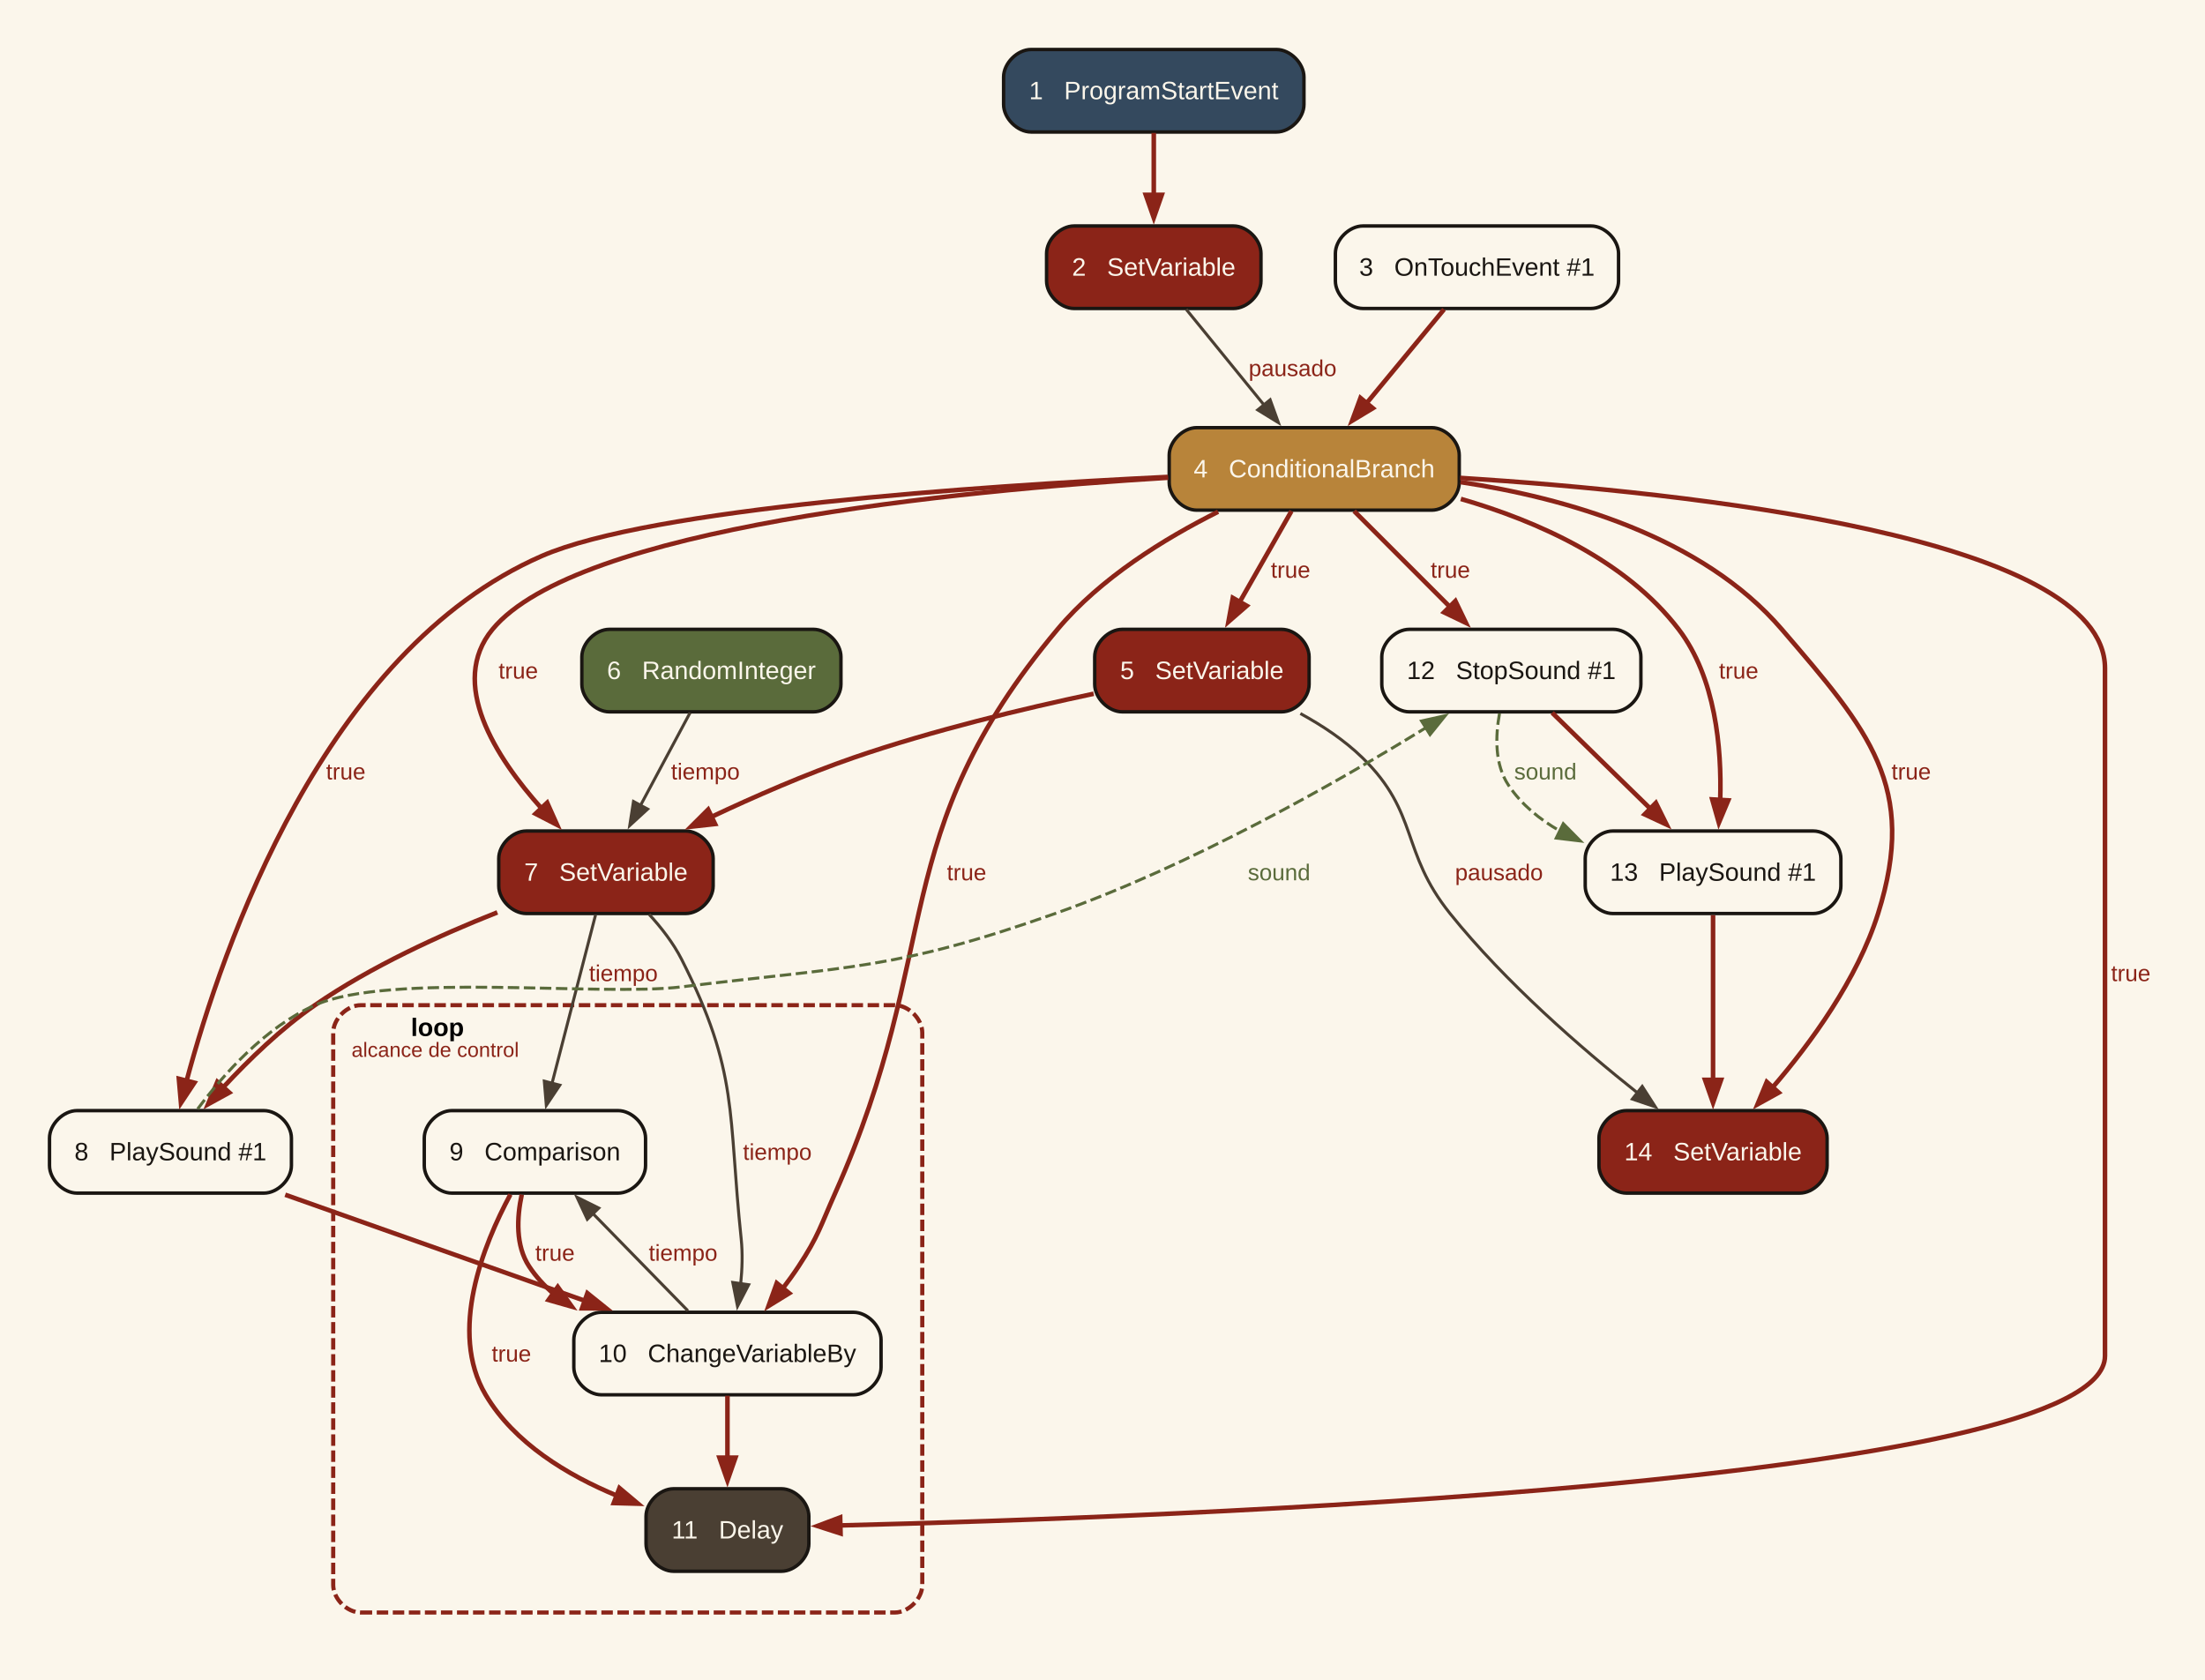
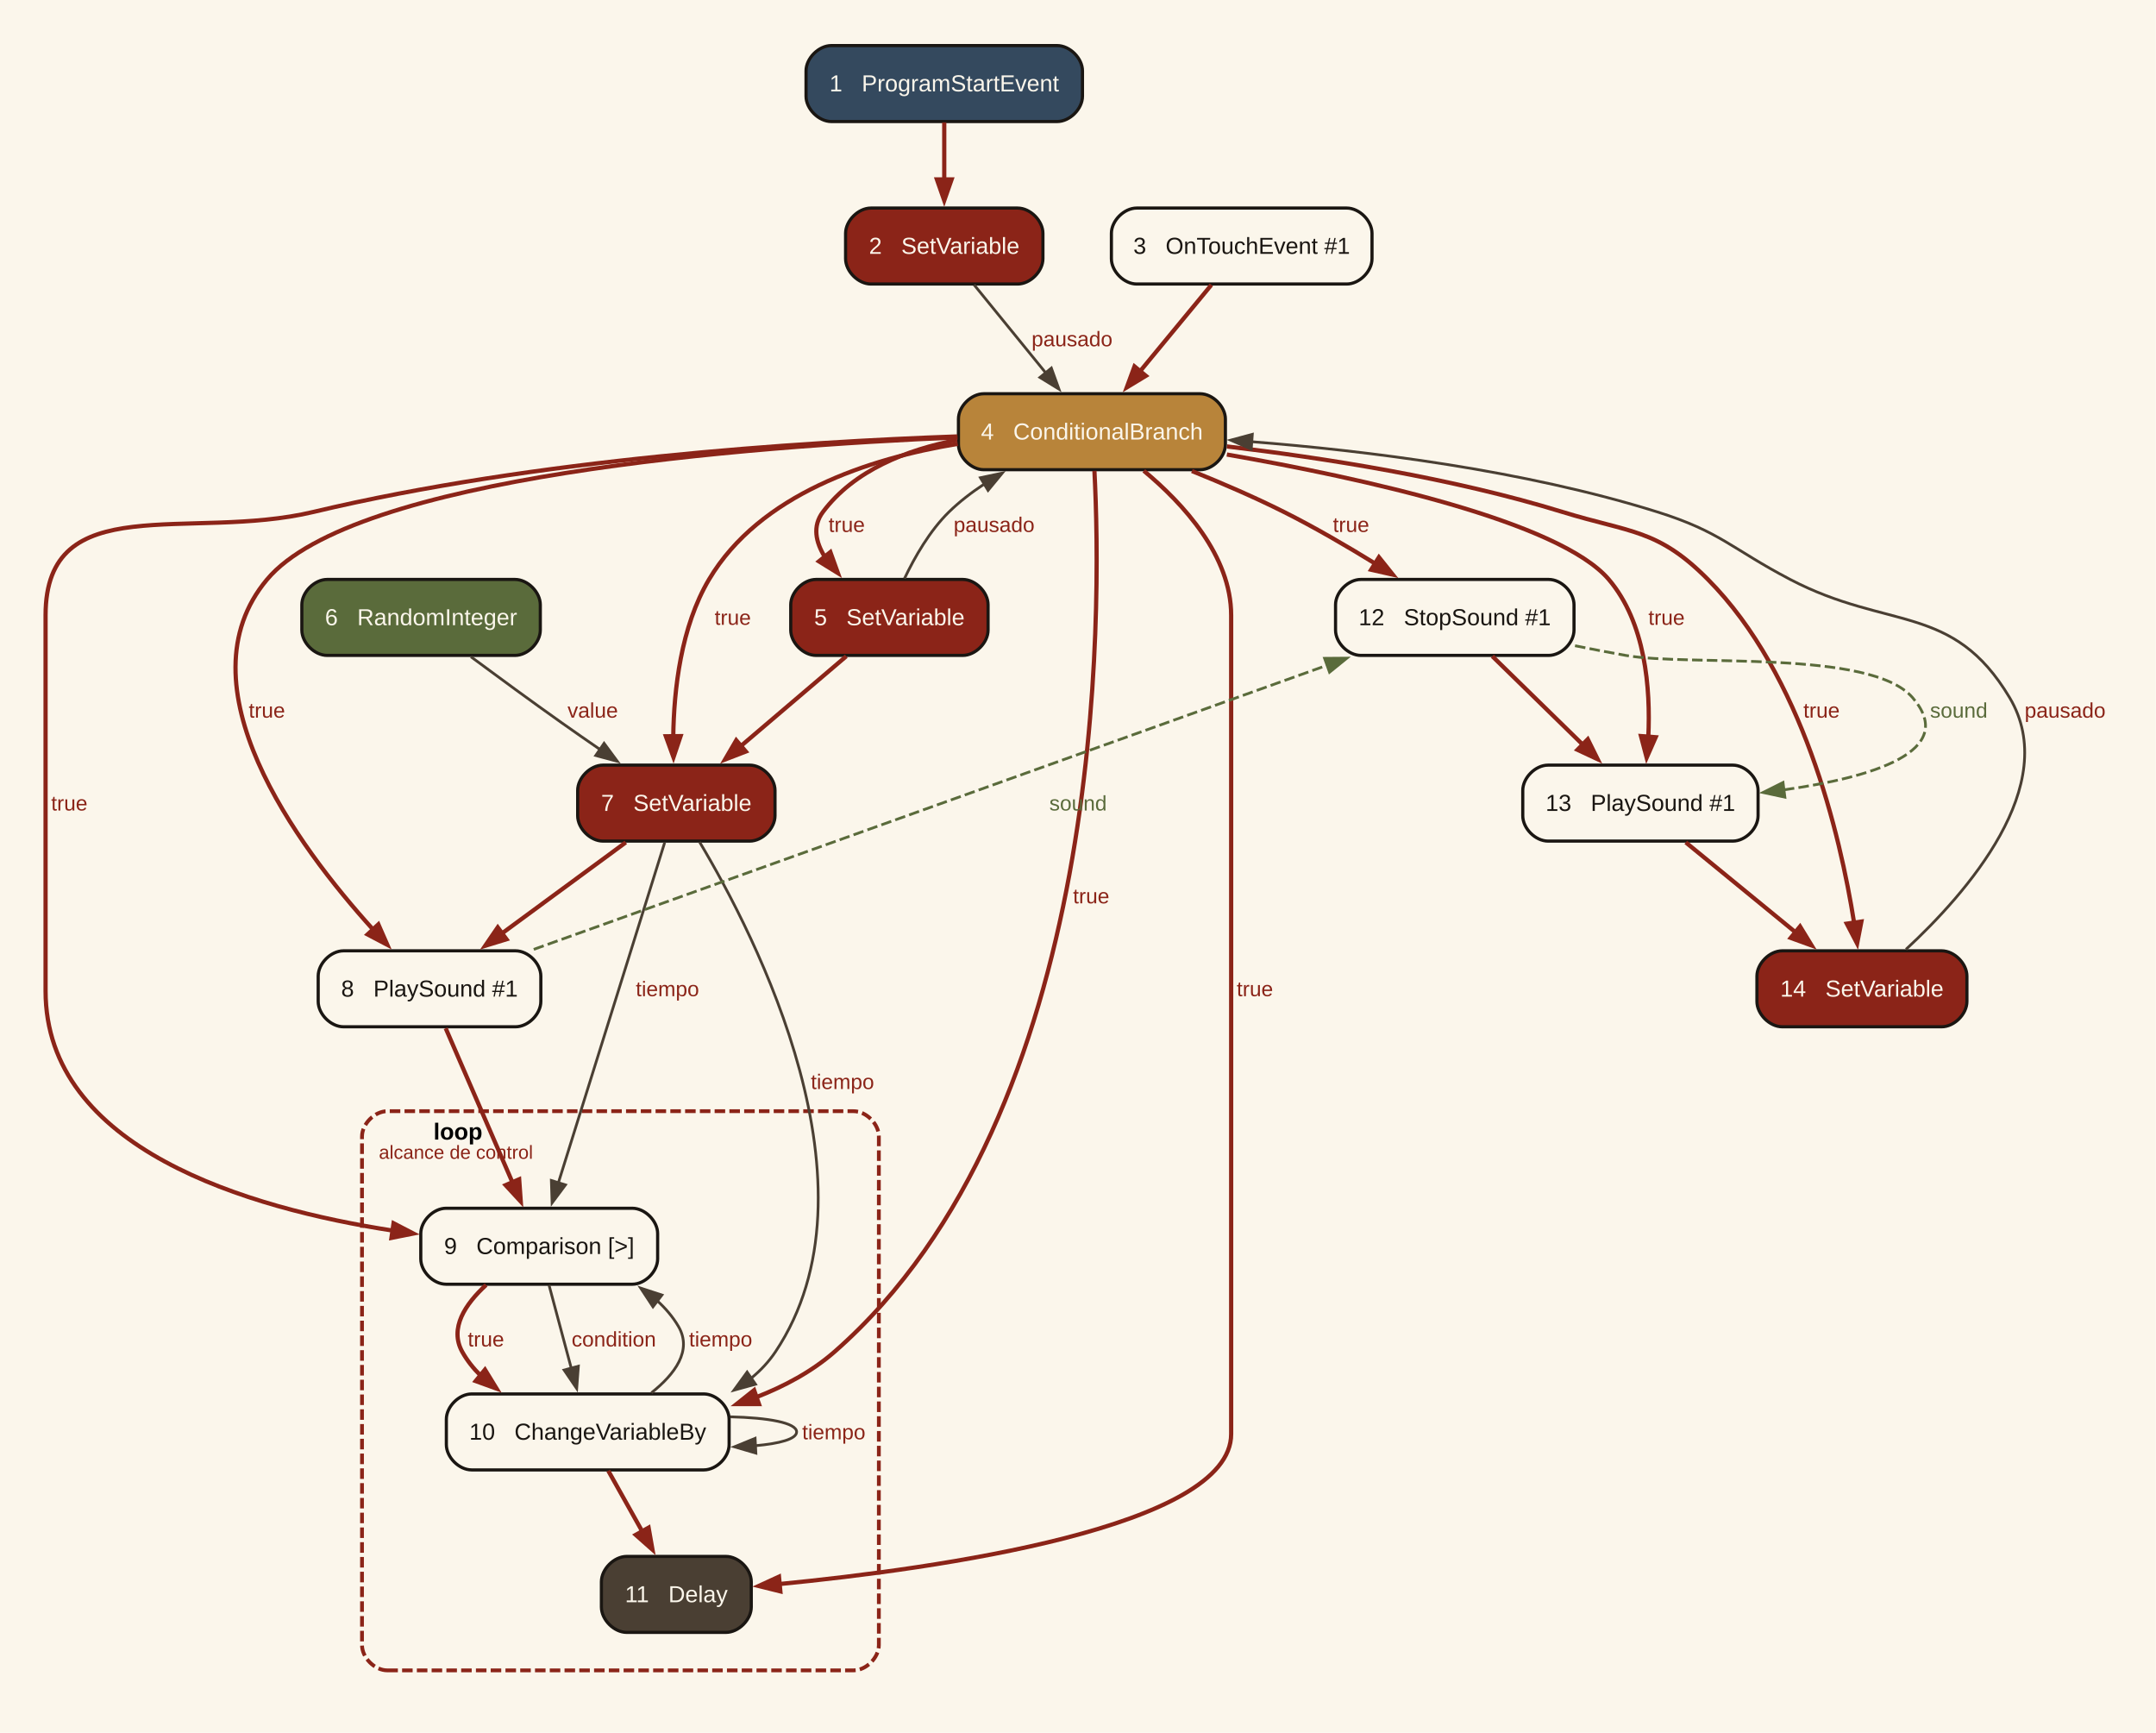
- <svg xmlns="http://www.w3.org/2000/svg" width="962pt" height="733pt" viewBox="0.00 0.00 962.00 733.00">
-   <g id="graph0" class="graph" transform="scale(1 1) rotate(0) translate(21.6 711.6)">
-     <polygon fill="#fbf6eb" stroke="none" points="-21.6,21.6 -21.6,-711.6 940.87,-711.6 940.87,21.6 -21.6,21.6" />
+ <svg xmlns="http://www.w3.org/2000/svg" width="1022pt" height="821pt" viewBox="0.00 0.00 1022.00 821.00">
+   <g id="graph0" class="graph" transform="scale(1 1) rotate(0) translate(21.6 799.6)">
+     <polygon fill="#fbf6eb" stroke="none" points="-21.6,21.6 -21.6,-799.6 1000.29,-799.6 1000.29,21.6 -21.6,21.6" />
    <g id="clust1" class="cluster">
-       <path fill="#fbf6eb" stroke="#8b2418" stroke-width="1.8" stroke-dasharray="5,2" d="M135.77,-8C135.77,-8 368.77,-8 368.77,-8 374.77,-8 380.77,-14 380.77,-20 380.77,-20 380.77,-261 380.77,-261 380.77,-267 374.77,-273 368.77,-273 368.77,-273 135.77,-273 135.77,-273 129.77,-273 123.77,-267 123.77,-261 123.77,-261 123.77,-20 123.77,-20 123.77,-14 129.77,-8 135.77,-8" />
-       <text xml:space="preserve" text-anchor="start" x="157.64" y="-259.55" font-family="Arial" font-weight="bold" font-size="11.00">loop</text>
-       <text xml:space="preserve" text-anchor="start" x="131.77" y="-250.45" font-family="Arial" font-size="9.00" fill="#8b2418">alcance de control</text>
+       <path fill="#fbf6eb" stroke="#8b2418" stroke-width="1.8" stroke-dasharray="5,2" d="M162,-8C162,-8 383,-8 383,-8 389,-8 395,-14 395,-20 395,-20 395,-261 395,-261 395,-267 389,-273 383,-273 383,-273 162,-273 162,-273 156,-273 150,-267 150,-261 150,-261 150,-20 150,-20 150,-14 156,-8 162,-8" />
+       <text xml:space="preserve" text-anchor="start" x="183.88" y="-259.55" font-family="Arial" font-weight="bold" font-size="11.00">loop</text>
+       <text xml:space="preserve" text-anchor="start" x="158" y="-250.45" font-family="Arial" font-size="9.00" fill="#8b2418">alcance de control</text>
    </g>
    <g id="node1" class="node">
-       <path fill="#34495e" stroke="#1a1612" stroke-width="1.5" d="M535.29,-690C535.29,-690 428.25,-690 428.25,-690 422.25,-690 416.25,-684 416.25,-678 416.25,-678 416.25,-666 416.25,-666 416.25,-660 422.25,-654 428.25,-654 428.25,-654 535.29,-654 535.29,-654 541.29,-654 547.29,-660 547.29,-666 547.29,-666 547.29,-678 547.29,-678 547.29,-684 541.29,-690 535.29,-690" />
-       <text xml:space="preserve" text-anchor="middle" x="481.77" y="-668.3" font-family="Arial" font-size="11.00" fill="#fbf6eb">1   ProgramStartEvent</text>
+       <path fill="#34495e" stroke="#1a1612" stroke-width="1.5" d="M479.52,-778C479.52,-778 372.48,-778 372.48,-778 366.48,-778 360.48,-772 360.48,-766 360.48,-766 360.48,-754 360.48,-754 360.48,-748 366.48,-742 372.48,-742 372.48,-742 479.52,-742 479.52,-742 485.52,-742 491.52,-748 491.52,-754 491.52,-754 491.52,-766 491.52,-766 491.52,-772 485.52,-778 479.52,-778" />
+       <text xml:space="preserve" text-anchor="middle" x="426" y="-756.3" font-family="Arial" font-size="11.00" fill="#fbf6eb">1   ProgramStartEvent</text>
    </g>
    <g id="node2" class="node">
-       <path fill="#8b2418" stroke="#1a1612" stroke-width="1.5" d="M516.54,-613C516.54,-613 447,-613 447,-613 441,-613 435,-607 435,-601 435,-601 435,-589 435,-589 435,-583 441,-577 447,-577 447,-577 516.54,-577 516.54,-577 522.54,-577 528.54,-583 528.54,-589 528.54,-589 528.54,-601 528.54,-601 528.54,-607 522.54,-613 516.54,-613" />
-       <text xml:space="preserve" text-anchor="middle" x="481.77" y="-591.3" font-family="Arial" font-size="11.00" fill="#fbf6eb">2   SetVariable</text>
+       <path fill="#8b2418" stroke="#1a1612" stroke-width="1.5" d="M460.77,-701C460.77,-701 391.23,-701 391.23,-701 385.23,-701 379.23,-695 379.23,-689 379.23,-689 379.23,-677 379.23,-677 379.23,-671 385.23,-665 391.23,-665 391.23,-665 460.77,-665 460.77,-665 466.77,-665 472.77,-671 472.77,-677 472.77,-677 472.77,-689 472.77,-689 472.77,-695 466.77,-701 460.77,-701" />
+       <text xml:space="preserve" text-anchor="middle" x="426" y="-679.3" font-family="Arial" font-size="11.00" fill="#fbf6eb">2   SetVariable</text>
    </g>
    <g id="edge1" class="edge">
-       <path fill="none" stroke="#8b2418" stroke-width="2" d="M481.77,-653.6C481.77,-645.52 481.77,-635.67 481.77,-626.42" />
-       <polygon fill="#8b2418" stroke="#8b2418" stroke-width="2" points="485.27,-626.59 481.77,-616.59 478.27,-626.59 485.27,-626.59" />
+       <path fill="none" stroke="#8b2418" stroke-width="2" d="M426,-741.6C426,-733.52 426,-723.67 426,-714.42" />
+       <polygon fill="#8b2418" stroke="#8b2418" stroke-width="2" points="429.5,-714.59 426,-704.59 422.5,-714.59 429.5,-714.59" />
    </g>
    <g id="node4" class="node">
-       <path fill="#b8843a" stroke="#1a1612" stroke-width="1.5" d="M603.04,-525C603.04,-525 500.5,-525 500.5,-525 494.5,-525 488.5,-519 488.5,-513 488.5,-513 488.5,-501 488.5,-501 488.5,-495 494.5,-489 500.5,-489 500.5,-489 603.04,-489 603.04,-489 609.04,-489 615.04,-495 615.04,-501 615.04,-501 615.04,-513 615.04,-513 615.04,-519 609.04,-525 603.04,-525" />
-       <text xml:space="preserve" text-anchor="middle" x="551.77" y="-503.3" font-family="Arial" font-size="11.00" fill="#fbf6eb">4   ConditionalBranch</text>
+       <path fill="#b8843a" stroke="#1a1612" stroke-width="1.5" d="M547.27,-613C547.27,-613 444.73,-613 444.73,-613 438.73,-613 432.73,-607 432.73,-601 432.73,-601 432.73,-589 432.73,-589 432.73,-583 438.73,-577 444.73,-577 444.73,-577 547.27,-577 547.27,-577 553.27,-577 559.27,-583 559.27,-589 559.27,-589 559.27,-601 559.27,-601 559.27,-607 553.27,-613 547.27,-613" />
+       <text xml:space="preserve" text-anchor="middle" x="496" y="-591.3" font-family="Arial" font-size="11.00" fill="#fbf6eb">4   ConditionalBranch</text>
    </g>
    <g id="edge2" class="edge">
-       <path fill="none" stroke="#4a3f33" stroke-width="1.3" d="M495.94,-576.6C505.74,-564.55 518.97,-548.3 530.09,-534.63" />
-       <polygon fill="#4a3f33" stroke="#4a3f33" stroke-width="1.3" points="532.54,-537.16 536.14,-527.2 527.12,-532.74 532.54,-537.16" />
-       <text xml:space="preserve" text-anchor="middle" x="542.34" y="-547.5" font-family="Arial" font-size="10.00" fill="#8b2418"> pausado </text>
+       <path fill="none" stroke="#4a3f33" stroke-width="1.3" d="M440.17,-664.6C449.97,-652.55 463.2,-636.3 474.32,-622.63" />
+       <polygon fill="#4a3f33" stroke="#4a3f33" stroke-width="1.3" points="476.77,-625.16 480.37,-615.2 471.35,-620.74 476.77,-625.16" />
+       <text xml:space="preserve" text-anchor="middle" x="486.57" y="-635.5" font-family="Arial" font-size="10.00" fill="#8b2418"> pausado </text>
    </g>
    <g id="node3" class="node">
-       <path fill="#fbf6eb" stroke="#1a1612" stroke-width="1.5" d="M672.54,-613C672.54,-613 573,-613 573,-613 567,-613 561,-607 561,-601 561,-601 561,-589 561,-589 561,-583 567,-577 573,-577 573,-577 672.54,-577 672.54,-577 678.54,-577 684.54,-583 684.54,-589 684.54,-589 684.54,-601 684.54,-601 684.54,-607 678.54,-613 672.54,-613" />
-       <text xml:space="preserve" text-anchor="middle" x="622.77" y="-591.3" font-family="Arial" font-size="11.00" fill="#1a1612">3   OnTouchEvent #1</text>
+       <path fill="#fbf6eb" stroke="#1a1612" stroke-width="1.5" d="M616.77,-701C616.77,-701 517.23,-701 517.23,-701 511.23,-701 505.23,-695 505.23,-689 505.23,-689 505.23,-677 505.23,-677 505.23,-671 511.23,-665 517.23,-665 517.23,-665 616.77,-665 616.77,-665 622.77,-665 628.77,-671 628.77,-677 628.77,-677 628.77,-689 628.77,-689 628.77,-695 622.77,-701 616.77,-701" />
+       <text xml:space="preserve" text-anchor="middle" x="567" y="-679.3" font-family="Arial" font-size="11.00" fill="#1a1612">3   OnTouchEvent #1</text>
    </g>
    <g id="edge3" class="edge">
-       <path fill="none" stroke="#8b2418" stroke-width="2" d="M608.4,-576.6C598.65,-564.78 585.55,-548.92 574.41,-535.43" />
-       <polygon fill="#8b2418" stroke="#8b2418" stroke-width="2" points="577.35,-533.49 568.29,-528.01 571.95,-537.95 577.35,-533.49" />
+       <path fill="none" stroke="#8b2418" stroke-width="2" d="M552.63,-664.6C542.88,-652.78 529.78,-636.92 518.64,-623.43" />
+       <polygon fill="#8b2418" stroke="#8b2418" stroke-width="2" points="521.58,-621.49 512.52,-616.01 516.18,-625.95 521.58,-621.49" />
    </g>
    <g id="node5" class="node">
-       <path fill="#8b2418" stroke="#1a1612" stroke-width="1.5" d="M537.54,-437C537.54,-437 468,-437 468,-437 462,-437 456,-431 456,-425 456,-425 456,-413 456,-413 456,-407 462,-401 468,-401 468,-401 537.54,-401 537.54,-401 543.54,-401 549.54,-407 549.54,-413 549.54,-413 549.54,-425 549.54,-425 549.54,-431 543.54,-437 537.54,-437" />
-       <text xml:space="preserve" text-anchor="middle" x="502.77" y="-415.3" font-family="Arial" font-size="11.00" fill="#fbf6eb">5   SetVariable</text>
+       <path fill="#8b2418" stroke="#1a1612" stroke-width="1.5" d="M434.77,-525C434.77,-525 365.23,-525 365.23,-525 359.23,-525 353.23,-519 353.23,-513 353.23,-513 353.23,-501 353.23,-501 353.23,-495 359.23,-489 365.23,-489 365.23,-489 434.77,-489 434.77,-489 440.77,-489 446.77,-495 446.77,-501 446.77,-501 446.77,-513 446.77,-513 446.77,-519 440.77,-525 434.77,-525" />
+       <text xml:space="preserve" text-anchor="middle" x="400" y="-503.3" font-family="Arial" font-size="11.00" fill="#fbf6eb">5   SetVariable</text>
    </g>
    <g id="edge4" class="edge">
-       <path fill="none" stroke="#8b2418" stroke-width="2" d="M541.85,-488.6C535.32,-477.13 526.62,-461.85 519.08,-448.62" />
-       <polygon fill="#8b2418" stroke="#8b2418" stroke-width="2" points="522.33,-447.26 514.34,-440.3 516.25,-450.72 522.33,-447.26" />
-       <text xml:space="preserve" text-anchor="middle" x="541.45" y="-459.5" font-family="Arial" font-size="10.00" fill="#8b2418"> true </text>
+       <path fill="none" stroke="#8b2418" stroke-width="2" d="M432.09,-591.09C408.25,-586.51 383.38,-576.81 368.5,-557 363.44,-550.26 365.01,-542.72 369.43,-535.61" />
+       <polygon fill="#8b2418" stroke="#8b2418" stroke-width="2" points="372.02,-537.97 375.6,-528 366.58,-533.57 372.02,-537.97" />
+       <text xml:space="preserve" text-anchor="middle" x="379.75" y="-547.5" font-family="Arial" font-size="10.00" fill="#8b2418"> true </text>
    </g>
    <g id="node7" class="node">
-       <path fill="#8b2418" stroke="#1a1612" stroke-width="1.5" d="M277.54,-349C277.54,-349 208,-349 208,-349 202,-349 196,-343 196,-337 196,-337 196,-325 196,-325 196,-319 202,-313 208,-313 208,-313 277.54,-313 277.54,-313 283.54,-313 289.54,-319 289.54,-325 289.54,-325 289.54,-337 289.54,-337 289.54,-343 283.54,-349 277.54,-349" />
-       <text xml:space="preserve" text-anchor="middle" x="242.77" y="-327.3" font-family="Arial" font-size="11.00" fill="#fbf6eb">7   SetVariable</text>
+       <path fill="#8b2418" stroke="#1a1612" stroke-width="1.5" d="M333.77,-437C333.77,-437 264.23,-437 264.23,-437 258.23,-437 252.23,-431 252.23,-425 252.23,-425 252.23,-413 252.23,-413 252.23,-407 258.23,-401 264.23,-401 264.23,-401 333.77,-401 333.77,-401 339.77,-401 345.77,-407 345.77,-413 345.77,-413 345.77,-425 345.77,-425 345.77,-431 339.77,-437 333.77,-437" />
+       <text xml:space="preserve" text-anchor="middle" x="299" y="-415.3" font-family="Arial" font-size="11.00" fill="#fbf6eb">7   SetVariable</text>
    </g>
    <g id="edge5" class="edge">
-       <path fill="none" stroke="#8b2418" stroke-width="2" d="M488.05,-503.16C395.25,-497.54 229.95,-481.41 193.27,-437 173.93,-413.58 194.51,-381.35 214.72,-358.8" />
-       <polygon fill="#8b2418" stroke="#8b2418" stroke-width="2" points="217.12,-361.35 221.45,-351.68 212.04,-356.54 217.12,-361.35" />
-       <text xml:space="preserve" text-anchor="middle" x="204.52" y="-415.5" font-family="Arial" font-size="10.00" fill="#8b2418"> true </text>
+       <path fill="none" stroke="#8b2418" stroke-width="2" d="M432.37,-589.26C390.25,-582.29 338.52,-565.43 314.5,-525 301.16,-502.54 297.84,-472.76 297.54,-450.65" />
+       <polygon fill="#8b2418" stroke="#8b2418" stroke-width="2" points="301.03,-450.76 297.65,-440.72 294.03,-450.68 301.03,-450.76" />
+       <text xml:space="preserve" text-anchor="middle" x="325.75" y="-503.5" font-family="Arial" font-size="10.00" fill="#8b2418"> true </text>
    </g>
    <g id="node8" class="node">
-       <path fill="#fbf6eb" stroke="#1a1612" stroke-width="1.5" d="M93.54,-227C93.54,-227 12,-227 12,-227 6,-227 0,-221 0,-215 0,-215 0,-203 0,-203 0,-197 6,-191 12,-191 12,-191 93.54,-191 93.54,-191 99.54,-191 105.54,-197 105.54,-203 105.54,-203 105.54,-215 105.54,-215 105.54,-221 99.54,-227 93.54,-227" />
-       <text xml:space="preserve" text-anchor="middle" x="52.77" y="-205.3" font-family="Arial" font-size="11.00" fill="#1a1612">8   PlaySound #1</text>
+       <path fill="#fbf6eb" stroke="#1a1612" stroke-width="1.5" d="M222.77,-349C222.77,-349 141.23,-349 141.23,-349 135.23,-349 129.23,-343 129.23,-337 129.23,-337 129.23,-325 129.23,-325 129.23,-319 135.23,-313 141.23,-313 141.23,-313 222.77,-313 222.77,-313 228.77,-313 234.77,-319 234.77,-325 234.77,-325 234.77,-337 234.77,-337 234.77,-343 228.77,-349 222.77,-349" />
+       <text xml:space="preserve" text-anchor="middle" x="182" y="-327.3" font-family="Arial" font-size="11.00" fill="#1a1612">8   PlaySound #1</text>
    </g>
    <g id="edge6" class="edge">
-       <path fill="none" stroke="#8b2418" stroke-width="2" d="M487.87,-503.5C404.13,-499.46 262.32,-489.73 214.77,-469 119.83,-427.6 75.47,-298.64 59.76,-239.81" />
-       <polygon fill="#8b2418" stroke="#8b2418" stroke-width="2" points="63.21,-239.17 57.35,-230.34 56.43,-240.9 63.21,-239.17" />
-       <text xml:space="preserve" text-anchor="middle" x="129.26" y="-371.5" font-family="Arial" font-size="10.00" fill="#8b2418"> true </text>
+       <path fill="none" stroke="#8b2418" stroke-width="2" d="M432.32,-592.31C332.43,-588.17 146.04,-573.91 105,-525 63,-474.94 118.99,-399.09 155.33,-359.01" />
+       <polygon fill="#8b2418" stroke="#8b2418" stroke-width="2" points="157.75,-361.55 162.01,-351.84 152.63,-356.77 157.75,-361.55" />
+       <text xml:space="preserve" text-anchor="middle" x="104.91" y="-459.5" font-family="Arial" font-size="10.00" fill="#8b2418"> true </text>
    </g>
    <g id="node9" class="node">
-       <path fill="#fbf6eb" stroke="#1a1612" stroke-width="1.5" d="M682.29,-437C682.29,-437 593.25,-437 593.25,-437 587.25,-437 581.25,-431 581.25,-425 581.25,-425 581.25,-413 581.25,-413 581.25,-407 587.25,-401 593.25,-401 593.25,-401 682.29,-401 682.29,-401 688.29,-401 694.29,-407 694.29,-413 694.29,-413 694.29,-425 694.29,-425 694.29,-431 688.29,-437 682.29,-437" />
-       <text xml:space="preserve" text-anchor="middle" x="637.77" y="-415.3" font-family="Arial" font-size="11.00" fill="#1a1612">12   StopSound #1</text>
+       <path fill="#fbf6eb" stroke="#1a1612" stroke-width="1.5" d="M712.52,-525C712.52,-525 623.48,-525 623.48,-525 617.48,-525 611.48,-519 611.48,-513 611.48,-513 611.48,-501 611.48,-501 611.48,-495 617.48,-489 623.48,-489 623.48,-489 712.52,-489 712.52,-489 718.52,-489 724.52,-495 724.52,-501 724.52,-501 724.52,-513 724.52,-513 724.52,-519 718.52,-525 712.52,-525" />
+       <text xml:space="preserve" text-anchor="middle" x="668" y="-503.3" font-family="Arial" font-size="11.00" fill="#1a1612">12   StopSound #1</text>
+     </g>
+     <g id="edge10" class="edge">
+       <path fill="none" stroke="#8b2418" stroke-width="2" d="M543.39,-576.38C557.62,-570.65 573.13,-563.96 587,-557 601.57,-549.69 617.02,-540.68 630.47,-532.39" />
+       <polygon fill="#8b2418" stroke="#8b2418" stroke-width="2" points="632.05,-535.53 638.67,-527.26 628.34,-529.6 632.05,-535.53" />
+       <text xml:space="preserve" text-anchor="middle" x="618.83" y="-547.5" font-family="Arial" font-size="10.00" fill="#8b2418"> true </text>
+     </g>
+     <g id="node10" class="node">
+       <path fill="#fbf6eb" stroke="#1a1612" stroke-width="1.5" d="M799.77,-437C799.77,-437 712.23,-437 712.23,-437 706.23,-437 700.23,-431 700.23,-425 700.23,-425 700.23,-413 700.23,-413 700.23,-407 706.23,-401 712.23,-401 712.23,-401 799.77,-401 799.77,-401 805.77,-401 811.77,-407 811.77,-413 811.77,-413 811.77,-425 811.77,-425 811.77,-431 805.77,-437 799.77,-437" />
+       <text xml:space="preserve" text-anchor="middle" x="756" y="-415.3" font-family="Arial" font-size="11.00" fill="#1a1612">13   PlaySound #1</text>
+     </g>
+     <g id="edge11" class="edge">
+       <path fill="none" stroke="#8b2418" stroke-width="2" d="M559.96,-584.2C624.42,-572.95 717.61,-552.45 741,-525 758.39,-504.59 760.85,-473.43 759.74,-450.35" />
+       <polygon fill="#8b2418" stroke="#8b2418" stroke-width="2" points="763.24,-450.23 758.96,-440.53 756.26,-450.78 763.24,-450.23" />
+       <text xml:space="preserve" text-anchor="middle" x="768.37" y="-503.5" font-family="Arial" font-size="10.00" fill="#8b2418"> true </text>
+     </g>
+     <g id="node11" class="node">
+       <path fill="#8b2418" stroke="#1a1612" stroke-width="1.5" d="M898.77,-349C898.77,-349 823.23,-349 823.23,-349 817.23,-349 811.23,-343 811.23,-337 811.23,-337 811.23,-325 811.23,-325 811.23,-319 817.23,-313 823.23,-313 823.23,-313 898.77,-313 898.77,-313 904.77,-313 910.77,-319 910.77,-325 910.77,-325 910.77,-337 910.77,-337 910.77,-343 904.77,-349 898.77,-349" />
+       <text xml:space="preserve" text-anchor="middle" x="861" y="-327.3" font-family="Arial" font-size="11.00" fill="#fbf6eb">14   SetVariable</text>
+     </g>
+     <g id="edge12" class="edge">
+       <path fill="none" stroke="#8b2418" stroke-width="2" d="M560.01,-588.02C605.17,-582.68 666.69,-573.14 719,-557 751.3,-547.03 764.19,-548.99 788,-525 832.89,-479.77 850.64,-404.2 857.3,-362.3" />
+       <polygon fill="#8b2418" stroke="#8b2418" stroke-width="2" points="860.75,-362.87 858.72,-352.47 853.82,-361.87 860.75,-362.87" />
+       <text xml:space="preserve" text-anchor="middle" x="841.85" y="-459.5" font-family="Arial" font-size="10.00" fill="#8b2418"> true </text>
+     </g>
+     <g id="node12" class="node">
+       <path fill="#fbf6eb" stroke="#1a1612" stroke-width="1.5" d="M278.14,-227C278.14,-227 189.86,-227 189.86,-227 183.86,-227 177.86,-221 177.86,-215 177.86,-215 177.86,-203 177.86,-203 177.86,-197 183.86,-191 189.86,-191 189.86,-191 278.14,-191 278.14,-191 284.14,-191 290.14,-197 290.14,-203 290.14,-203 290.14,-215 290.14,-215 290.14,-221 284.14,-227 278.14,-227" />
+       <text xml:space="preserve" text-anchor="middle" x="234" y="-205.3" font-family="Arial" font-size="11.00" fill="#1a1612">9   Comparison [&gt;]</text>
+     </g>
+     <g id="edge7" class="edge">
+       <path fill="none" stroke="#8b2418" stroke-width="2" d="M432.14,-592.77C357.88,-590.16 232.06,-582.05 127,-557 68.15,-542.97 0,-568.5 0,-508 0,-508 0,-508 0,-330 0,-255.21 95.81,-227 164.81,-216.38" />
+       <polygon fill="#8b2418" stroke="#8b2418" stroke-width="2" points="164.95,-219.9 174.36,-215.02 163.96,-212.97 164.95,-219.9" />
+       <text xml:space="preserve" text-anchor="middle" x="11.25" y="-415.5" font-family="Arial" font-size="10.00" fill="#8b2418"> true </text>
+     </g>
+     <g id="node13" class="node">
+       <path fill="#fbf6eb" stroke="#1a1612" stroke-width="1.5" d="M312.02,-139C312.02,-139 201.98,-139 201.98,-139 195.98,-139 189.98,-133 189.98,-127 189.98,-127 189.98,-115 189.98,-115 189.98,-109 195.98,-103 201.98,-103 201.98,-103 312.02,-103 312.02,-103 318.02,-103 324.02,-109 324.02,-115 324.02,-115 324.02,-127 324.02,-127 324.02,-133 318.02,-139 312.02,-139" />
+       <text xml:space="preserve" text-anchor="middle" x="257" y="-117.3" font-family="Arial" font-size="11.00" fill="#1a1612">10   ChangeVariableBy</text>
+     </g>
+     <g id="edge8" class="edge">
+       <path fill="none" stroke="#8b2418" stroke-width="2" d="M497.19,-576.46C500.63,-510.06 503.21,-272.18 374,-159 363.28,-149.61 350.17,-142.6 336.65,-137.37" />
+       <polygon fill="#8b2418" stroke="#8b2418" stroke-width="2" points="338.18,-134.19 327.58,-134.21 335.87,-140.8 338.18,-134.19" />
+       <text xml:space="preserve" text-anchor="middle" x="495.65" y="-371.5" font-family="Arial" font-size="10.00" fill="#8b2418"> true </text>
+     </g>
+     <g id="node14" class="node">
+       <path fill="#4a3f33" stroke="#1a1612" stroke-width="1.5" d="M322.52,-62C322.52,-62 275.48,-62 275.48,-62 269.48,-62 263.48,-56 263.48,-50 263.48,-50 263.48,-38 263.48,-38 263.48,-32 269.48,-26 275.48,-26 275.48,-26 322.52,-26 322.52,-26 328.52,-26 334.52,-32 334.52,-38 334.52,-38 334.52,-50 334.52,-50 334.52,-56 328.52,-62 322.52,-62" />
+       <text xml:space="preserve" text-anchor="middle" x="299" y="-40.3" font-family="Arial" font-size="11.00" fill="#fbf6eb">11   Delay</text>
    </g>
    <g id="edge9" class="edge">
-       <path fill="none" stroke="#8b2418" stroke-width="2" d="M569.17,-488.6C581.22,-476.55 597.47,-460.3 611.14,-446.63" />
-       <polygon fill="#8b2418" stroke="#8b2418" stroke-width="2" points="613.36,-449.36 617.96,-439.81 608.41,-444.41 613.36,-449.36" />
-       <text xml:space="preserve" text-anchor="middle" x="611.17" y="-459.5" font-family="Arial" font-size="10.00" fill="#8b2418"> true </text>
-     </g>
-     <g id="node10" class="node">
-       <path fill="#fbf6eb" stroke="#1a1612" stroke-width="1.5" d="M769.54,-349C769.54,-349 682,-349 682,-349 676,-349 670,-343 670,-337 670,-337 670,-325 670,-325 670,-319 676,-313 682,-313 682,-313 769.54,-313 769.54,-313 775.54,-313 781.54,-319 781.54,-325 781.54,-325 781.54,-337 781.54,-337 781.54,-343 775.54,-349 769.54,-349" />
-       <text xml:space="preserve" text-anchor="middle" x="725.77" y="-327.3" font-family="Arial" font-size="11.00" fill="#1a1612">13   PlaySound #1</text>
-     </g>
-     <g id="edge10" class="edge">
-       <path fill="none" stroke="#8b2418" stroke-width="2" d="M615.74,-493.9C649.21,-484.2 687.87,-467.03 710.77,-437 726.86,-415.9 729.59,-385.29 728.9,-362.56" />
-       <polygon fill="#8b2418" stroke="#8b2418" stroke-width="2" points="732.4,-362.37 728.3,-352.6 725.41,-362.79 732.4,-362.37" />
-       <text xml:space="preserve" text-anchor="middle" x="736.95" y="-415.5" font-family="Arial" font-size="10.00" fill="#8b2418"> true </text>
-     </g>
-     <g id="node11" class="node">
-       <path fill="#8b2418" stroke="#1a1612" stroke-width="1.5" d="M763.54,-227C763.54,-227 688,-227 688,-227 682,-227 676,-221 676,-215 676,-215 676,-203 676,-203 676,-197 682,-191 688,-191 688,-191 763.54,-191 763.54,-191 769.54,-191 775.54,-197 775.54,-203 775.54,-203 775.54,-215 775.54,-215 775.54,-221 769.54,-227 763.54,-227" />
-       <text xml:space="preserve" text-anchor="middle" x="725.77" y="-205.3" font-family="Arial" font-size="11.00" fill="#fbf6eb">14   SetVariable</text>
-     </g>
-     <g id="edge11" class="edge">
-       <path fill="none" stroke="#8b2418" stroke-width="2" d="M615.57,-501.25C661.38,-494.35 720.95,-477.57 755.77,-437 793.66,-392.84 815.25,-368.5 797.77,-313 788.72,-284.25 768.46,-256.53 751.74,-237.1" />
-       <polygon fill="#8b2418" stroke="#8b2418" stroke-width="2" points="754.43,-234.86 745.16,-229.73 749.21,-239.52 754.43,-234.86" />
-       <text xml:space="preserve" text-anchor="middle" x="812.21" y="-371.5" font-family="Arial" font-size="10.00" fill="#8b2418"> true </text>
-     </g>
-     <g id="node13" class="node">
-       <path fill="#fbf6eb" stroke="#1a1612" stroke-width="1.5" d="M350.79,-139C350.79,-139 240.75,-139 240.75,-139 234.75,-139 228.75,-133 228.75,-127 228.75,-127 228.75,-115 228.75,-115 228.75,-109 234.75,-103 240.75,-103 240.75,-103 350.79,-103 350.79,-103 356.79,-103 362.79,-109 362.79,-115 362.79,-115 362.79,-127 362.79,-127 362.79,-133 356.79,-139 350.79,-139" />
-       <text xml:space="preserve" text-anchor="middle" x="295.77" y="-117.3" font-family="Arial" font-size="11.00" fill="#1a1612">10   ChangeVariableBy</text>
-     </g>
-     <g id="edge7" class="edge">
-       <path fill="none" stroke="#8b2418" stroke-width="2" d="M509.85,-488.31C486.54,-476.66 458.54,-459.41 439.77,-437 364.32,-346.89 390.65,-298.33 342.77,-191 336.29,-176.48 335.49,-172.3 326.77,-159 324.63,-155.74 322.25,-152.45 319.78,-149.23" />
-       <polygon fill="#8b2418" stroke="#8b2418" stroke-width="2" points="322.72,-147.31 313.7,-141.76 317.29,-151.73 322.72,-147.31" />
-       <text xml:space="preserve" text-anchor="middle" x="400.11" y="-327.5" font-family="Arial" font-size="10.00" fill="#8b2418"> true </text>
-     </g>
-     <g id="node14" class="node">
-       <path fill="#4a3f33" stroke="#1a1612" stroke-width="1.5" d="M319.29,-62C319.29,-62 272.25,-62 272.25,-62 266.25,-62 260.25,-56 260.25,-50 260.25,-50 260.25,-38 260.25,-38 260.25,-32 266.25,-26 272.25,-26 272.25,-26 319.29,-26 319.29,-26 325.29,-26 331.29,-32 331.29,-38 331.29,-38 331.29,-50 331.29,-50 331.29,-56 325.29,-62 319.29,-62" />
-       <text xml:space="preserve" text-anchor="middle" x="295.77" y="-40.3" font-family="Arial" font-size="11.00" fill="#fbf6eb">11   Delay</text>
-     </g>
-     <g id="edge8" class="edge">
-       <path fill="none" stroke="#8b2418" stroke-width="2" d="M615.45,-503.08C715.14,-496.74 896.77,-477.33 896.77,-420 896.77,-420 896.77,-420 896.77,-120 896.77,-64.49 487.88,-49.53 344.63,-45.99" />
-       <polygon fill="#8b2418" stroke="#8b2418" stroke-width="2" points="345.12,-42.5 335.04,-45.76 344.95,-49.5 345.12,-42.5" />
-       <text xml:space="preserve" text-anchor="middle" x="908.02" y="-283.5" font-family="Arial" font-size="10.00" fill="#8b2418"> true </text>
-     </g>
-     <g id="edge12" class="edge">
-       <path fill="none" stroke="#8b2418" stroke-width="2" d="M455.55,-408.89C425.21,-402.46 385.17,-392.87 350.77,-381 329.92,-373.8 307.6,-364.05 288.7,-355.13" />
-       <polygon fill="#8b2418" stroke="#8b2418" stroke-width="2" points="290.38,-352.06 279.85,-350.89 287.35,-358.37 290.38,-352.06" />
+       <path fill="none" stroke="#8b2418" stroke-width="2" d="M520.58,-576.5C539.34,-560.9 562,-536.23 562,-508 562,-508 562,-508 562,-120 562,-75.9 423.53,-56.31 347.54,-48.88" />
+       <polygon fill="#8b2418" stroke="#8b2418" stroke-width="2" points="348.31,-45.44 338.03,-47.99 347.66,-52.41 348.31,-45.44" />
+       <text xml:space="preserve" text-anchor="middle" x="573.25" y="-327.5" font-family="Arial" font-size="10.00" fill="#8b2418"> true </text>
+     </g>
+     <g id="edge14" class="edge">
+       <path fill="none" stroke="#4a3f33" stroke-width="1.3" d="M407.16,-525.44C411.98,-535.58 419.12,-548.08 428.25,-557 433.22,-561.86 438.97,-566.27 444.96,-570.21" />
+       <polygon fill="#4a3f33" stroke="#4a3f33" stroke-width="1.3" points="443.14,-573.2 453.51,-575.39 446.76,-567.21 443.14,-573.2" />
+       <text xml:space="preserve" text-anchor="middle" x="449.62" y="-547.5" font-family="Arial" font-size="10.00" fill="#8b2418"> pausado </text>
    </g>
    <g id="edge13" class="edge">
-       <path fill="none" stroke="#4a3f33" stroke-width="1.3" d="M545.73,-400.26C555.35,-395 564.99,-388.58 572.77,-381 597.61,-356.8 589.33,-340.05 611.02,-313 635.12,-282.95 668.38,-254.14 692.89,-234.67" />
-       <polygon fill="#4a3f33" stroke="#4a3f33" stroke-width="1.3" points="694.88,-237.56 700.6,-228.64 690.57,-232.04 694.88,-237.56" />
-       <text xml:space="preserve" text-anchor="middle" x="632.39" y="-327.5" font-family="Arial" font-size="10.00" fill="#8b2418"> pausado </text>
+       <path fill="none" stroke="#8b2418" stroke-width="2" d="M379.56,-488.6C365.15,-476.32 345.59,-459.67 329.36,-445.85" />
+       <polygon fill="#8b2418" stroke="#8b2418" stroke-width="2" points="331.94,-443.45 322.06,-439.64 327.4,-448.78 331.94,-443.45" />
    </g>
    <g id="node6" class="node">
-       <path fill="#5a6b3b" stroke="#1a1612" stroke-width="1.5" d="M333.29,-437C333.29,-437 244.25,-437 244.25,-437 238.25,-437 232.25,-431 232.25,-425 232.25,-425 232.25,-413 232.25,-413 232.25,-407 238.25,-401 244.25,-401 244.25,-401 333.29,-401 333.29,-401 339.29,-401 345.29,-407 345.29,-413 345.29,-413 345.29,-425 345.29,-425 345.29,-431 339.29,-437 333.29,-437" />
-       <text xml:space="preserve" text-anchor="middle" x="288.77" y="-415.3" font-family="Arial" font-size="11.00" fill="#fbf6eb">6   RandomInteger</text>
-     </g>
-     <g id="edge14" class="edge">
-       <path fill="none" stroke="#4a3f33" stroke-width="1.3" d="M279.46,-400.6C273.27,-389.02 264.99,-373.54 257.87,-360.22" />
-       <polygon fill="#4a3f33" stroke="#4a3f33" stroke-width="1.3" points="260.95,-358.57 253.15,-351.41 254.78,-361.88 260.95,-358.57" />
-       <text xml:space="preserve" text-anchor="middle" x="286.15" y="-371.5" font-family="Arial" font-size="10.00" fill="#8b2418"> tiempo </text>
+       <path fill="#5a6b3b" stroke="#1a1612" stroke-width="1.5" d="M222.52,-525C222.52,-525 133.48,-525 133.48,-525 127.48,-525 121.48,-519 121.48,-513 121.48,-513 121.48,-501 121.48,-501 121.48,-495 127.48,-489 133.48,-489 133.48,-489 222.52,-489 222.52,-489 228.52,-489 234.52,-495 234.52,-501 234.52,-501 234.52,-513 234.52,-513 234.52,-519 228.52,-525 222.52,-525" />
+       <text xml:space="preserve" text-anchor="middle" x="178" y="-503.3" font-family="Arial" font-size="11.00" fill="#fbf6eb">6   RandomInteger</text>
    </g>
    <g id="edge15" class="edge">
-       <path fill="none" stroke="#8b2418" stroke-width="2" d="M195.37,-313.49C170.52,-303.69 140.24,-289.87 115.77,-273 101.15,-262.92 86.96,-249.2 75.77,-237.14" />
-       <polygon fill="#8b2418" stroke="#8b2418" stroke-width="2" points="78.44,-234.87 69.15,-229.77 73.23,-239.55 78.44,-234.87" />
-     </g>
-     <g id="node12" class="node">
-       <path fill="#fbf6eb" stroke="#1a1612" stroke-width="1.5" d="M248.04,-227C248.04,-227 175.5,-227 175.5,-227 169.5,-227 163.5,-221 163.5,-215 163.5,-215 163.5,-203 163.5,-203 163.5,-197 169.5,-191 175.5,-191 175.5,-191 248.04,-191 248.04,-191 254.04,-191 260.04,-197 260.04,-203 260.04,-203 260.04,-215 260.04,-215 260.04,-221 254.04,-227 248.04,-227" />
-       <text xml:space="preserve" text-anchor="middle" x="211.77" y="-205.3" font-family="Arial" font-size="11.00" fill="#1a1612">9   Comparison</text>
+       <path fill="none" stroke="#4a3f33" stroke-width="1.3" d="M201.64,-488.34C214.34,-478.93 230.32,-467.21 244.75,-457 250.67,-452.81 257.01,-448.41 263.18,-444.17" />
+       <polygon fill="#4a3f33" stroke="#4a3f33" stroke-width="1.3" points="264.75,-447.34 271.04,-438.81 260.8,-441.56 264.75,-447.34" />
+       <text xml:space="preserve" text-anchor="middle" x="259.38" y="-459.5" font-family="Arial" font-size="10.00" fill="#8b2418"> value </text>
    </g>
    <g id="edge16" class="edge">
-       <path fill="none" stroke="#4a3f33" stroke-width="1.3" d="M238.2,-312.29C233.2,-292.95 225.12,-261.68 219.21,-238.8" />
-       <polygon fill="#4a3f33" stroke="#4a3f33" stroke-width="1.3" points="222.64,-238.1 216.75,-229.29 215.87,-239.85 222.64,-238.1" />
-       <text xml:space="preserve" text-anchor="middle" x="250.37" y="-283.5" font-family="Arial" font-size="10.00" fill="#8b2418"> tiempo </text>
+       <path fill="none" stroke="#8b2418" stroke-width="2" d="M275.04,-400.39C258.08,-387.93 235.1,-371.03 216.21,-357.15" />
+       <polygon fill="#8b2418" stroke="#8b2418" stroke-width="2" points="218.5,-354.48 208.37,-351.38 214.35,-360.12 218.5,-354.48" />
    </g>
    <g id="edge17" class="edge">
-       <path fill="none" stroke="#4a3f33" stroke-width="1.3" d="M261.64,-312.6C266.92,-306.83 272.19,-300.06 275.77,-293 300.84,-243.55 295.96,-226.13 301.77,-171 302.44,-164.66 302.21,-157.87 301.55,-151.43" />
-       <polygon fill="#4a3f33" stroke="#4a3f33" stroke-width="1.3" points="305.03,-151.03 300.16,-141.62 298.1,-152.02 305.03,-151.03" />
-       <text xml:space="preserve" text-anchor="middle" x="317.54" y="-205.5" font-family="Arial" font-size="10.00" fill="#8b2418"> tiempo </text>
+       <path fill="none" stroke="#4a3f33" stroke-width="1.3" d="M293.46,-400.27C282.23,-364.35 256.72,-282.7 243.05,-238.95" />
+       <polygon fill="#4a3f33" stroke="#4a3f33" stroke-width="1.3" points="246.44,-238.07 240.11,-229.57 239.76,-240.16 246.44,-238.07" />
+       <text xml:space="preserve" text-anchor="middle" x="294.78" y="-327.5" font-family="Arial" font-size="10.00" fill="#8b2418"> tiempo </text>
+     </g>
+     <g id="edge18" class="edge">
+       <path fill="none" stroke="#4a3f33" stroke-width="1.3" d="M310.04,-400.54C336.58,-356.13 398,-236.93 346,-159 342.8,-154.21 338.85,-150.03 334.41,-146.4" />
+       <polygon fill="#4a3f33" stroke="#4a3f33" stroke-width="1.3" points="336.53,-143.61 326.32,-140.79 332.55,-149.36 336.53,-143.61" />
+       <text xml:space="preserve" text-anchor="middle" x="377.75" y="-283.5" font-family="Arial" font-size="10.00" fill="#8b2418"> tiempo </text>
+     </g>
+     <g id="edge20" class="edge">
+       <path fill="none" stroke="#5a6b3b" stroke-width="1.3" stroke-dasharray="5,2" d="M231.41,-349.69C321.1,-381.8 510.43,-449.59 607.63,-484.38" />
+       <polygon fill="#5a6b3b" stroke="#5a6b3b" stroke-width="1.3" points="606.28,-487.62 616.87,-487.7 608.64,-481.03 606.28,-487.62" />
+       <text xml:space="preserve" text-anchor="middle" x="489.44" y="-415.5" font-family="Arial" font-size="10.00" fill="#5a6b3b"> sound </text>
    </g>
    <g id="edge19" class="edge">
-       <path fill="none" stroke="#5a6b3b" stroke-width="1.3" stroke-dasharray="5,2" d="M64.65,-227.73C75.86,-242.77 94.14,-263.4 115.77,-273 148.31,-287.44 240.43,-276.67 275.77,-281 349.05,-289.98 369.16,-288.4 438.77,-313 498.27,-334.03 561.93,-370.33 600.8,-394.26" />
-       <polygon fill="#5a6b3b" stroke="#5a6b3b" stroke-width="1.3" points="598.59,-397.01 608.94,-399.32 602.29,-391.07 598.59,-397.01" />
-       <text xml:space="preserve" text-anchor="middle" x="536.44" y="-327.5" font-family="Arial" font-size="10.00" fill="#5a6b3b"> sound </text>
-     </g>
-     <g id="edge18" class="edge">
-       <path fill="none" stroke="#8b2418" stroke-width="2" d="M102.83,-190.29C140.72,-176.87 193.01,-158.37 233.59,-144.01" />
-       <polygon fill="#8b2418" stroke="#8b2418" stroke-width="2" points="234.67,-147.34 242.93,-140.7 232.33,-140.74 234.67,-147.34" />
+       <path fill="none" stroke="#8b2418" stroke-width="2" d="M189.67,-312.29C198.02,-293.04 211.48,-261.97 221.38,-239.11" />
+       <polygon fill="#8b2418" stroke="#8b2418" stroke-width="2" points="224.5,-240.73 225.26,-230.17 218.07,-237.95 224.5,-240.73" />
+     </g>
+     <g id="edge26" class="edge">
+       <path fill="none" stroke="#8b2418" stroke-width="2" d="M685.81,-488.6C698.13,-476.55 714.76,-460.3 728.75,-446.63" />
+       <polygon fill="#8b2418" stroke="#8b2418" stroke-width="2" points="731.05,-449.28 735.75,-439.79 726.15,-444.27 731.05,-449.28" />
+     </g>
+     <g id="edge27" class="edge">
+       <path fill="none" stroke="#5a6b3b" stroke-width="1.3" stroke-dasharray="5,2" d="M725,-493.58C733.04,-491.96 741.22,-490.39 749,-489 779.07,-483.64 865.03,-492.12 885,-469 907.11,-443.4 865.57,-431.13 823.88,-425.28" />
+       <polygon fill="#5a6b3b" stroke="#5a6b3b" stroke-width="1.3" points="824.48,-421.82 814.12,-424.04 823.6,-428.77 824.48,-421.82" />
+       <text xml:space="preserve" text-anchor="middle" x="906.92" y="-459.5" font-family="Arial" font-size="10.00" fill="#5a6b3b"> sound </text>
+     </g>
+     <g id="edge28" class="edge">
+       <path fill="none" stroke="#8b2418" stroke-width="2" d="M777.5,-400.39C792.51,-388.1 812.78,-371.5 829.59,-357.73" />
+       <polygon fill="#8b2418" stroke="#8b2418" stroke-width="2" points="831.67,-360.55 837.19,-351.51 827.23,-355.13 831.67,-360.55" />
+     </g>
+     <g id="edge29" class="edge">
+       <path fill="none" stroke="#4a3f33" stroke-width="1.3" d="M881.89,-349.7C910.53,-376.2 955.79,-427.5 931,-469 904.08,-514.07 873.52,-500.67 827,-525 799.17,-539.56 793.97,-547.61 764,-557 700.84,-576.79 626.01,-586 571.5,-590.29" />
+       <polygon fill="#4a3f33" stroke="#4a3f33" stroke-width="1.3" points="571.52,-586.78 561.8,-591.01 572.03,-593.76 571.52,-586.78" />
+       <text xml:space="preserve" text-anchor="middle" x="957.31" y="-459.5" font-family="Arial" font-size="10.00" fill="#8b2418"> pausado </text>
+     </g>
+     <g id="edge21" class="edge">
+       <path fill="none" stroke="#8b2418" stroke-width="2" d="M208.81,-190.63C198.95,-181.59 191.32,-170.13 197.5,-159 199.82,-154.82 202.84,-151.05 206.27,-147.67" />
+       <polygon fill="#8b2418" stroke="#8b2418" stroke-width="2" points="208.29,-150.53 213.83,-141.5 203.87,-145.11 208.29,-150.53" />
+       <text xml:space="preserve" text-anchor="middle" x="208.75" y="-161.5" font-family="Arial" font-size="10.00" fill="#8b2418"> true </text>
+     </g>
+     <g id="edge22" class="edge">
+       <path fill="none" stroke="#4a3f33" stroke-width="1.3" d="M238.65,-190.6C241.69,-179.25 245.72,-164.16 249.24,-151.02" />
+       <polygon fill="#4a3f33" stroke="#4a3f33" stroke-width="1.3" points="252.56,-152.14 251.77,-141.57 245.8,-150.33 252.56,-152.14" />
+       <text xml:space="preserve" text-anchor="middle" x="269.38" y="-161.5" font-family="Arial" font-size="10.00" fill="#8b2418"> condition </text>
    </g>
    <g id="edge24" class="edge">
-       <path fill="none" stroke="#8b2418" stroke-width="2" d="M655.58,-400.6C667.9,-388.55 684.53,-372.3 698.52,-358.63" />
-       <polygon fill="#8b2418" stroke="#8b2418" stroke-width="2" points="700.82,-361.28 705.52,-351.79 695.92,-356.27 700.82,-361.28" />
+       <path fill="none" stroke="#4a3f33" stroke-width="1.3" d="M287.18,-139.54C298.29,-148.36 306.69,-159.57 300,-171 297.31,-175.59 293.83,-179.65 289.86,-183.24" />
+       <polygon fill="#4a3f33" stroke="#4a3f33" stroke-width="1.3" points="287.92,-180.31 282.1,-189.16 292.17,-185.87 287.92,-180.31" />
+       <text xml:space="preserve" text-anchor="middle" x="320" y="-161.5" font-family="Arial" font-size="10.00" fill="#8b2418"> tiempo </text>
    </g>
    <g id="edge25" class="edge">
-       <path fill="none" stroke="#5a6b3b" stroke-width="1.3" stroke-dasharray="5,2" d="M632.61,-400.29C630.78,-390.31 630.47,-378.06 636.52,-369 642.15,-360.58 650.08,-354.07 658.92,-349.04" />
-       <polygon fill="#5a6b3b" stroke="#5a6b3b" stroke-width="1.3" points="660.43,-352.2 667.87,-344.66 657.35,-345.92 660.43,-352.2" />
-       <text xml:space="preserve" text-anchor="middle" x="652.64" y="-371.5" font-family="Arial" font-size="10.00" fill="#5a6b3b"> sound </text>
-     </g>
-     <g id="edge26" class="edge">
-       <path fill="none" stroke="#8b2418" stroke-width="2" d="M725.77,-312.29C725.77,-293.4 725.77,-263.11 725.77,-240.39" />
-       <polygon fill="#8b2418" stroke="#8b2418" stroke-width="2" points="729.27,-240.42 725.77,-230.42 722.27,-240.42 729.27,-240.42" />
-     </g>
-     <g id="edge20" class="edge">
-       <path fill="none" stroke="#8b2418" stroke-width="2" d="M206.02,-190.33C203.89,-180.35 203.26,-168.1 209.27,-159 212.26,-154.48 215.92,-150.5 220.04,-147.01" />
-       <polygon fill="#8b2418" stroke="#8b2418" stroke-width="2" points="221.74,-150.09 227.89,-141.47 217.71,-144.38 221.74,-150.09" />
-       <text xml:space="preserve" text-anchor="middle" x="220.52" y="-161.5" font-family="Arial" font-size="10.00" fill="#8b2418"> true </text>
-     </g>
-     <g id="edge21" class="edge">
-       <path fill="none" stroke="#8b2418" stroke-width="2" d="M201.08,-190.4C189.28,-168.48 173.98,-130.55 190.27,-103 202.78,-81.85 226.05,-67.89 247.56,-58.98" />
-       <polygon fill="#8b2418" stroke="#8b2418" stroke-width="2" points="248.65,-62.31 256.76,-55.49 246.17,-55.77 248.65,-62.31" />
-       <text xml:space="preserve" text-anchor="middle" x="201.52" y="-117.5" font-family="Arial" font-size="10.00" fill="#8b2418"> true </text>
+       <path fill="none" stroke="#4a3f33" stroke-width="1.3" d="M324.57,-128.16C342.47,-127.75 356.02,-125.36 356.02,-121 356.02,-117.66 348.07,-115.48 336.32,-114.46" />
+       <polygon fill="#4a3f33" stroke="#4a3f33" stroke-width="1.3" points="336.7,-110.97 326.54,-113.95 336.34,-117.96 336.7,-110.97" />
+       <text xml:space="preserve" text-anchor="middle" x="373.64" y="-117.5" font-family="Arial" font-size="10.00" fill="#8b2418"> tiempo </text>
    </g>
    <g id="edge23" class="edge">
-       <path fill="none" stroke="#4a3f33" stroke-width="1.3" d="M278.51,-139.67C266.57,-151.89 250.49,-168.36 237.1,-182.06" />
-       <polygon fill="#4a3f33" stroke="#4a3f33" stroke-width="1.3" points="234.63,-179.59 230.14,-189.19 239.63,-184.48 234.63,-179.59" />
-       <text xml:space="preserve" text-anchor="middle" x="276.42" y="-161.5" font-family="Arial" font-size="10.00" fill="#8b2418"> tiempo </text>
-     </g>
-     <g id="edge22" class="edge">
-       <path fill="none" stroke="#8b2418" stroke-width="2" d="M295.77,-102.6C295.77,-94.52 295.77,-84.67 295.77,-75.42" />
-       <polygon fill="#8b2418" stroke="#8b2418" stroke-width="2" points="299.27,-75.59 295.77,-65.59 292.27,-75.59 299.27,-75.59" />
+       <path fill="none" stroke="#8b2418" stroke-width="2" d="M266.74,-102.6C271.53,-94.05 277.43,-83.52 282.87,-73.81" />
+       <polygon fill="#8b2418" stroke="#8b2418" stroke-width="2" points="285.85,-75.64 287.69,-65.2 279.75,-72.22 285.85,-75.64" />
    </g>
  </g>
</svg>
